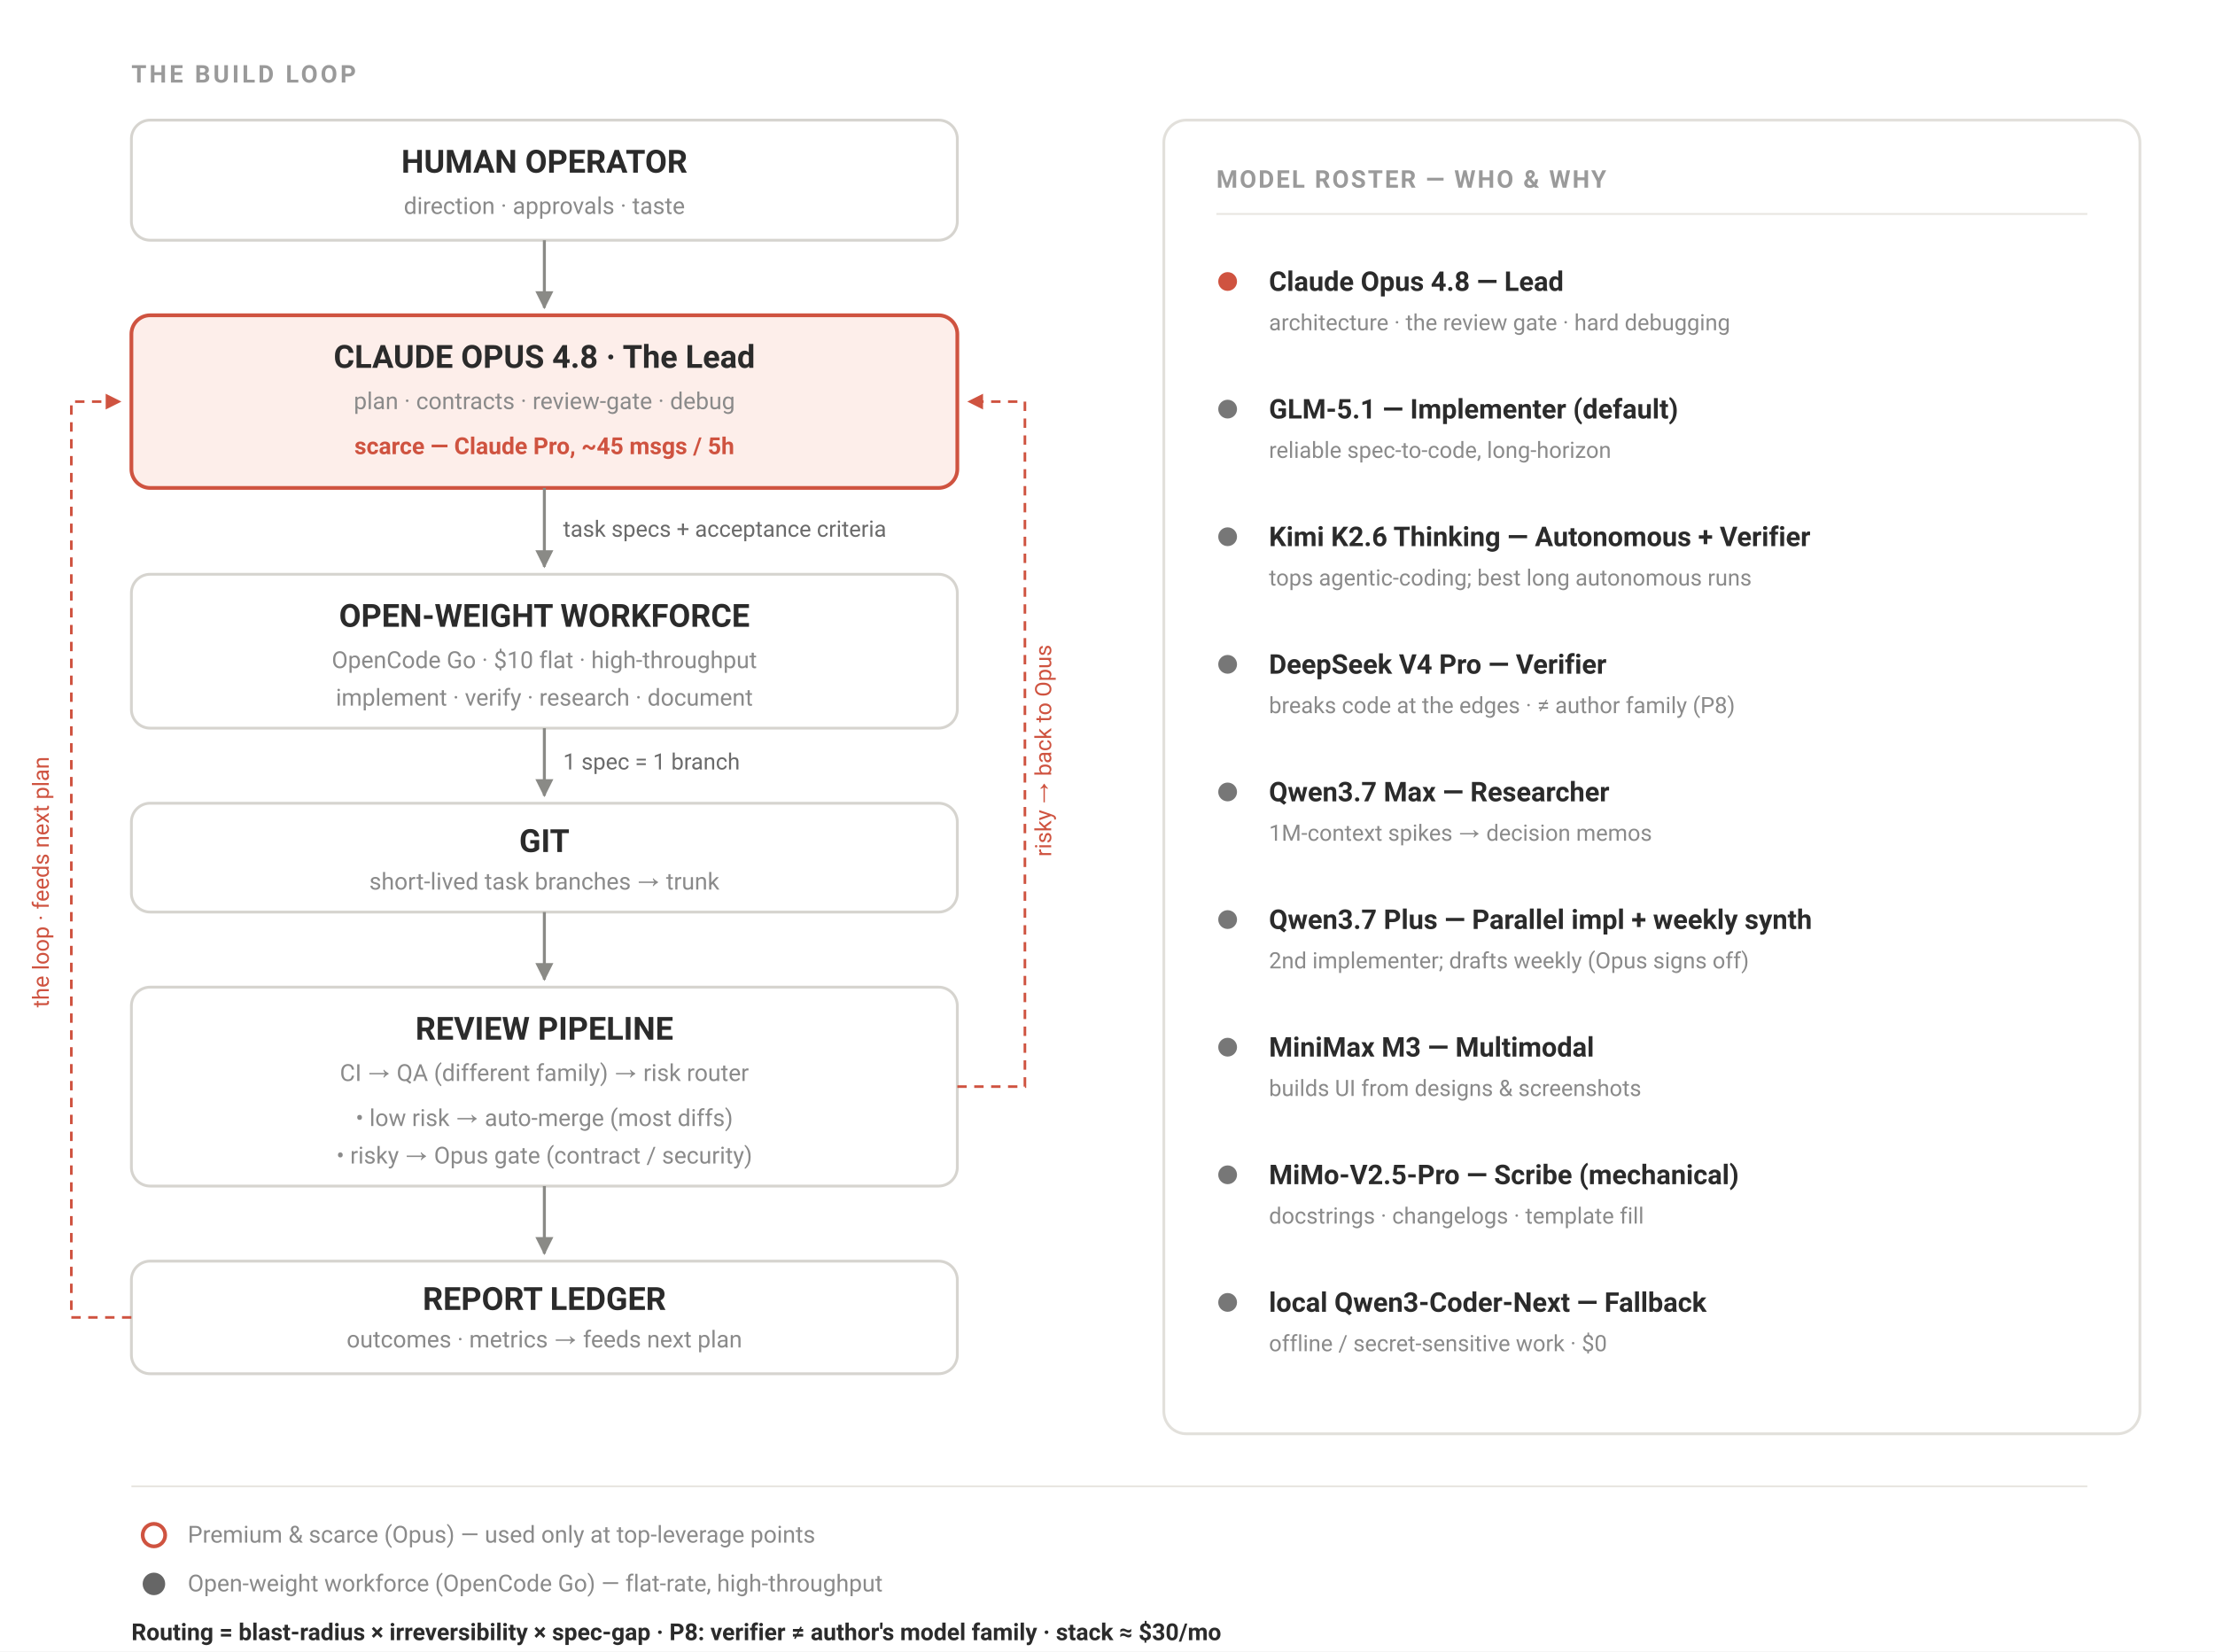
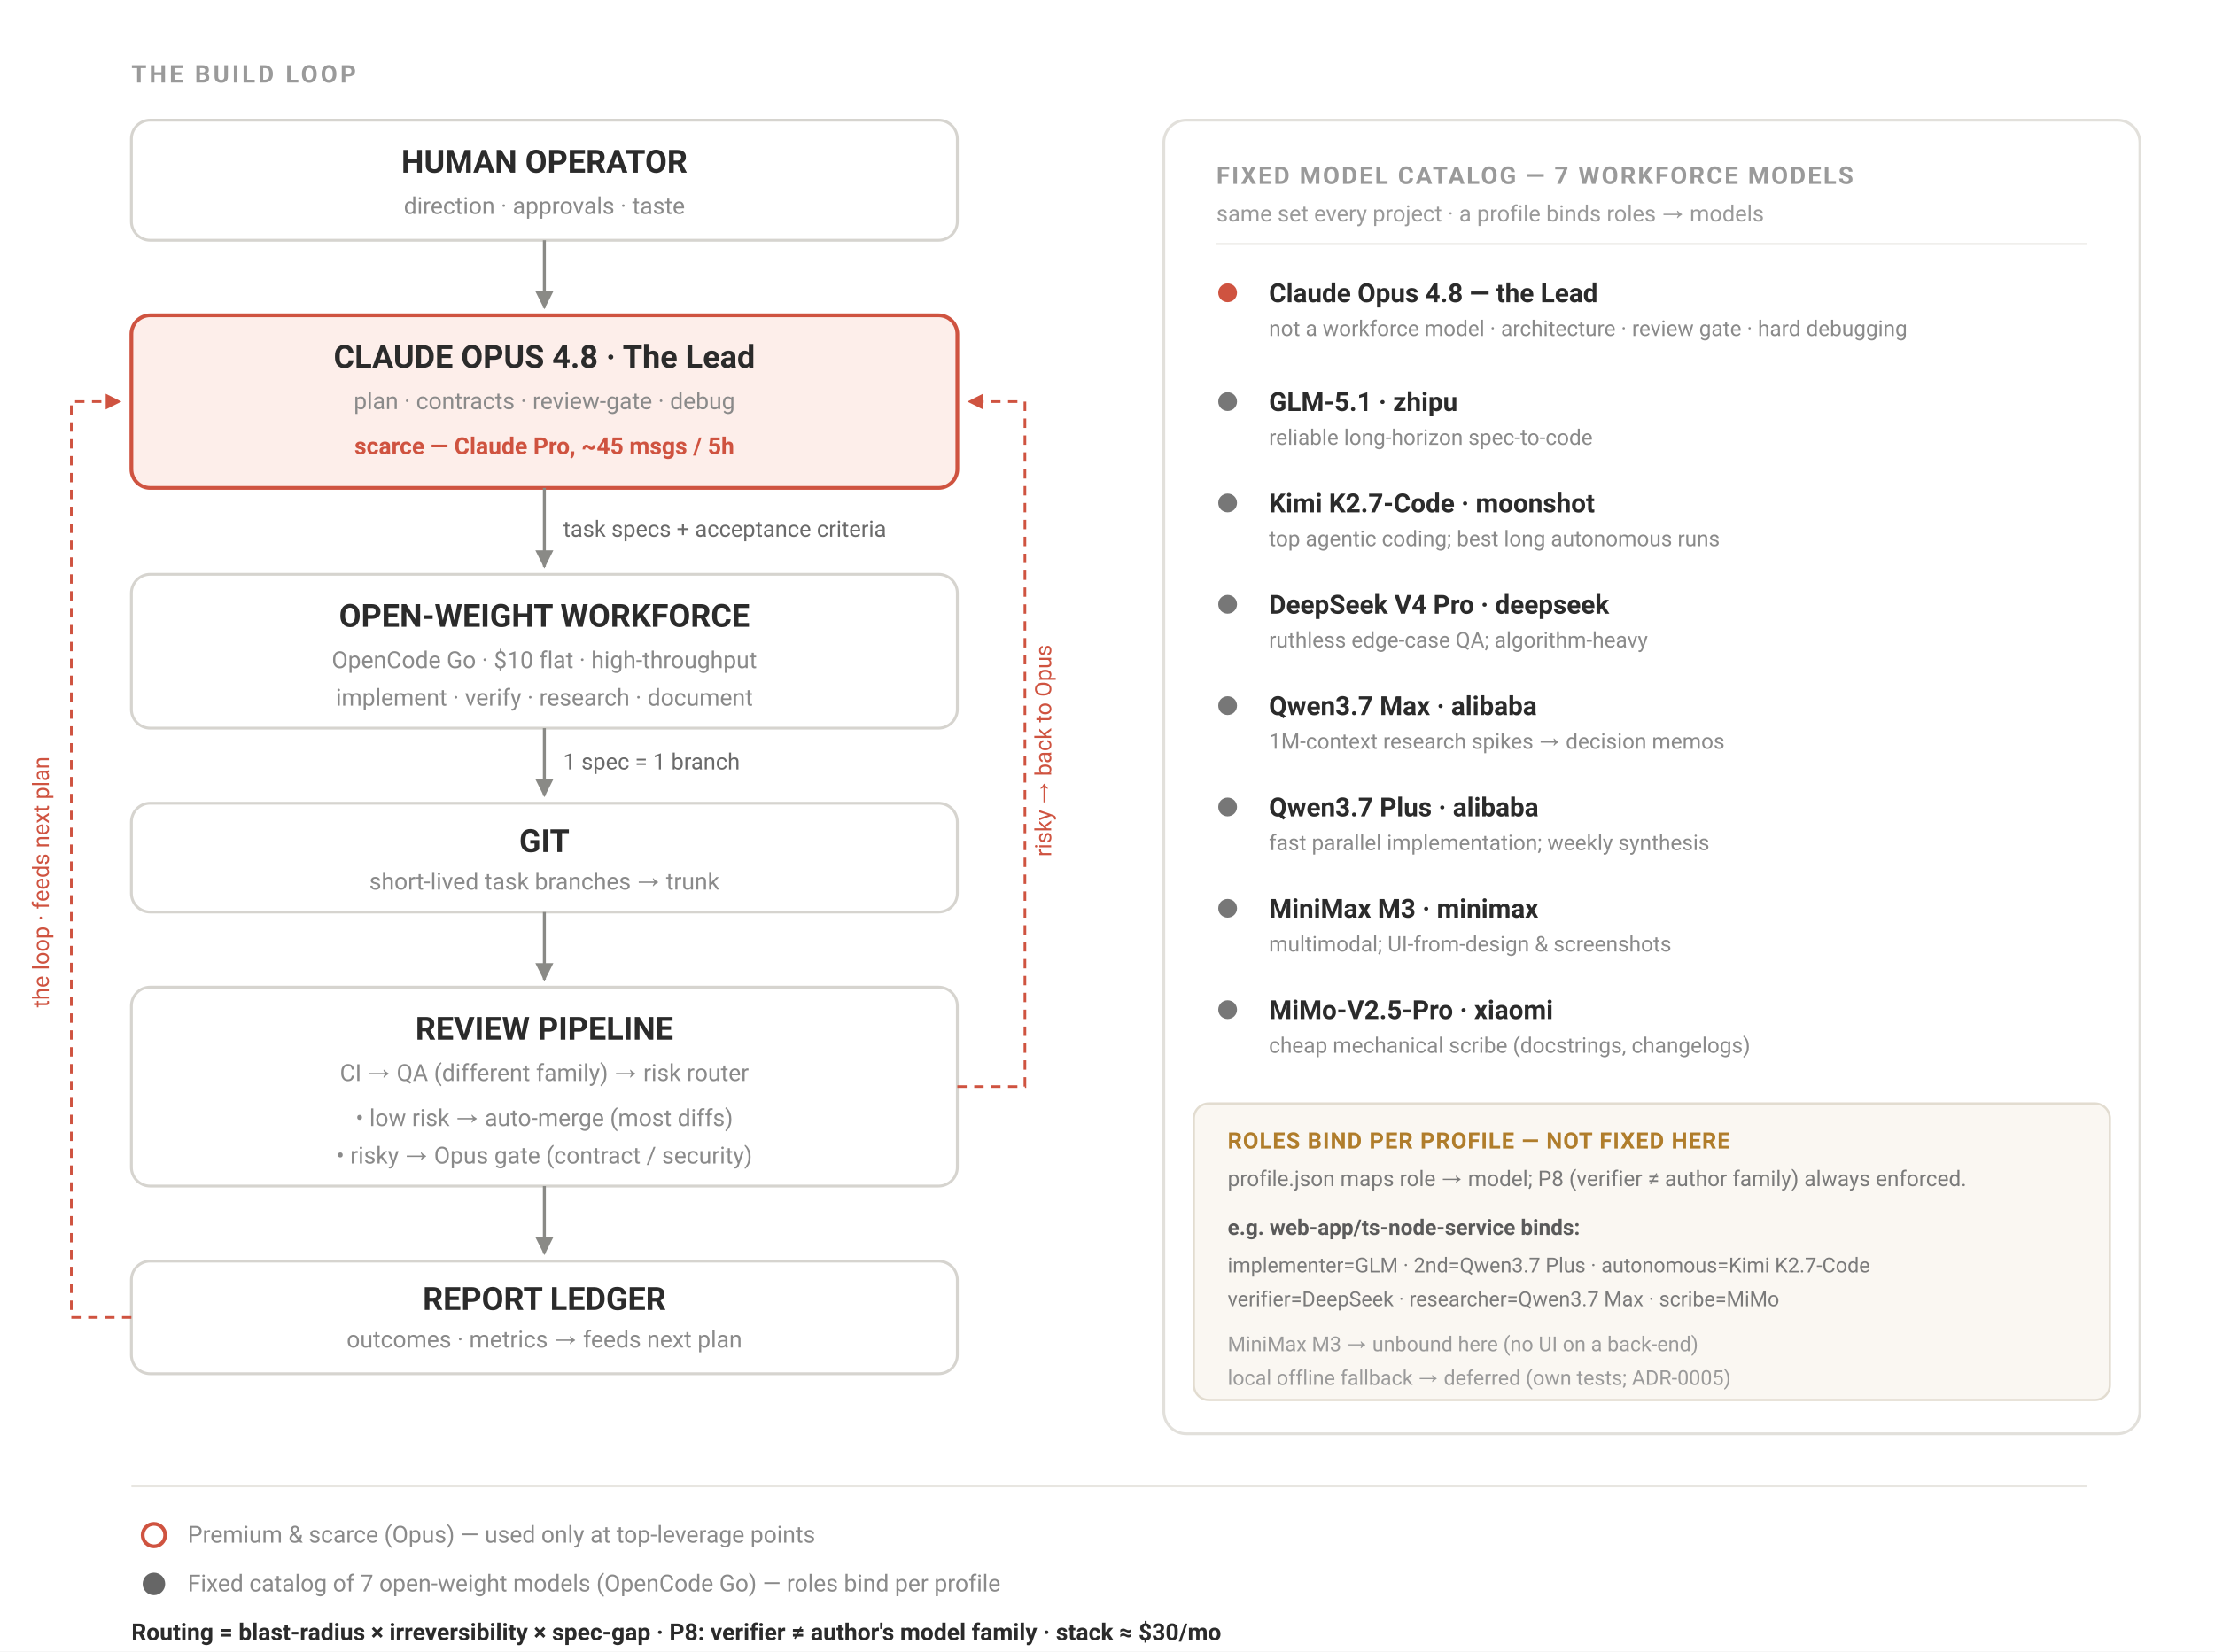
<svg xmlns="http://www.w3.org/2000/svg" viewBox="0 0 1180 880" font-family="-apple-system, Segoe UI, Roboto, Helvetica, Arial, sans-serif">
  <rect width="1180" height="880" fill="#ffffff" />
  <defs>
    <marker id="a" markerWidth="9" markerHeight="9" refX="5.5" refY="3" orient="auto">
      <path d="M0,0 L6,3 L0,6 Z" fill="#8a8a86" />
    </marker>
    <marker id="r" markerWidth="9" markerHeight="9" refX="5.5" refY="3" orient="auto">
      <path d="M0,0 L6,3 L0,6 Z" fill="#cf5340" />
    </marker>
  </defs>
  <text x="70" y="44" font-size="13" font-weight="700" letter-spacing="1.5" fill="#9a9a9a">THE BUILD LOOP</text>
  <rect x="70" y="64" width="440" height="64" rx="10" fill="#fff" stroke="#d6d4cf" stroke-width="1.5" />
  <text x="290" y="92" text-anchor="middle" font-size="17" font-weight="700" fill="#2b2b2b">HUMAN OPERATOR</text>
  <text x="290" y="114" text-anchor="middle" font-size="12.5" fill="#8a8a8a">direction · approvals · taste</text>
  <path d="M290,128 L290,164" fill="none" stroke="#8a8a86" stroke-width="1.6" marker-end="url(#a)" />
  <rect x="70" y="168" width="440" height="92" rx="10" fill="#fdeeea" stroke="#cf5340" stroke-width="2" />
  <text x="290" y="196" text-anchor="middle" font-size="17" font-weight="700" fill="#2b2b2b">CLAUDE OPUS 4.8 · The Lead</text>
  <text x="290" y="218" text-anchor="middle" font-size="12.5" fill="#8a8a8a">plan · contracts · review-gate · debug</text>
  <text x="290" y="242" text-anchor="middle" font-size="12.5" font-weight="600" fill="#cf5340">scarce — Claude Pro, ~45 msgs / 5h</text>
  <path d="M290,260 L290,302" fill="none" stroke="#8a8a86" stroke-width="1.6" marker-end="url(#a)" />
  <text x="300" y="286" font-size="12" fill="#6a6a6a">task specs + acceptance criteria</text>
  <rect x="70" y="306" width="440" height="82" rx="10" fill="#fff" stroke="#d6d4cf" stroke-width="1.5" />
  <text x="290" y="334" text-anchor="middle" font-size="17" font-weight="700" fill="#2b2b2b">OPEN-WEIGHT WORKFORCE</text>
  <text x="290" y="356" text-anchor="middle" font-size="12.5" fill="#8a8a8a">OpenCode Go · $10 flat · high-throughput</text>
  <text x="290" y="376" text-anchor="middle" font-size="12.5" fill="#8a8a8a">implement · verify · research · document</text>
  <path d="M290,388 L290,424" fill="none" stroke="#8a8a86" stroke-width="1.6" marker-end="url(#a)" />
  <text x="300" y="410" font-size="12" fill="#6a6a6a">1 spec = 1 branch</text>
  <rect x="70" y="428" width="440" height="58" rx="10" fill="#fff" stroke="#d6d4cf" stroke-width="1.5" />
  <text x="290" y="454" text-anchor="middle" font-size="17" font-weight="700" fill="#2b2b2b">GIT</text>
  <text x="290" y="474" text-anchor="middle" font-size="12.5" fill="#8a8a8a">short-lived task branches → trunk</text>
  <path d="M290,486 L290,522" fill="none" stroke="#8a8a86" stroke-width="1.6" marker-end="url(#a)" />
  <rect x="70" y="526" width="440" height="106" rx="10" fill="#fff" stroke="#d6d4cf" stroke-width="1.5" />
  <text x="290" y="554" text-anchor="middle" font-size="17" font-weight="700" fill="#2b2b2b">REVIEW PIPELINE</text>
  <text x="290" y="576" text-anchor="middle" font-size="12.5" fill="#8a8a8a">CI → QA (different family) → risk router</text>
  <text x="290" y="600" text-anchor="middle" font-size="12.5" fill="#8a8a8a">• low risk → auto-merge (most diffs)</text>
  <text x="290" y="620" text-anchor="middle" font-size="12.5" fill="#8a8a8a">• risky → Opus gate (contract / security)</text>
  <path d="M290,632 L290,668" fill="none" stroke="#8a8a86" stroke-width="1.6" marker-end="url(#a)" />
  <rect x="70" y="672" width="440" height="60" rx="10" fill="#fff" stroke="#d6d4cf" stroke-width="1.5" />
  <text x="290" y="698" text-anchor="middle" font-size="17" font-weight="700" fill="#2b2b2b">REPORT LEDGER</text>
  <text x="290" y="718" text-anchor="middle" font-size="12.5" fill="#8a8a8a">outcomes · metrics → feeds next plan</text>
  <path d="M70,702 L38,702 L38,214 L64,214" fill="none" stroke="#cf5340" stroke-width="1.4" stroke-dasharray="5 4" marker-end="url(#r)" />
  <text x="26" y="470" font-size="12" fill="#cf5340" text-anchor="middle" transform="rotate(-90 26 470)">the loop · feeds next plan</text>
  <path d="M510,579 L546,579 L546,214 L516,214" fill="none" stroke="#cf5340" stroke-width="1.4" stroke-dasharray="5 4" marker-end="url(#r)" />
  <text x="560" y="400" font-size="12" fill="#cf5340" text-anchor="middle" transform="rotate(-90 560 400)">risky → back to Opus</text>
  <rect x="620" y="64" width="520" height="700" rx="12" fill="#fff" stroke="#e2e0db" stroke-width="1.5" />
-   <text x="648" y="100" font-size="13" font-weight="700" letter-spacing="1" fill="#9a9a9a">MODEL ROSTER — WHO &amp; WHY</text>
-   <line x1="648" y1="114" x2="1112" y2="114" stroke="#e8e6e1" stroke-width="1" />
-   <circle cx="654" cy="150" r="5" fill="#cf5340" />
-   <text x="676" y="155" font-size="14.5" font-weight="700" fill="#2b2b2b">Claude Opus 4.8 — Lead</text>
-   <text x="676" y="176" font-size="12" fill="#8a8a8a">architecture · the review gate · hard debugging</text>
-   <circle cx="654" cy="218" r="5" fill="#777" />
-   <text x="676" y="223" font-size="14.5" font-weight="700" fill="#2b2b2b">GLM-5.1 — Implementer (default)</text>
-   <text x="676" y="244" font-size="12" fill="#8a8a8a">reliable spec-to-code, long-horizon</text>
-   <circle cx="654" cy="286" r="5" fill="#777" />
-   <text x="676" y="291" font-size="14.5" font-weight="700" fill="#2b2b2b">Kimi K2.6 Thinking — Autonomous + Verifier</text>
-   <text x="676" y="312" font-size="12" fill="#8a8a8a">tops agentic-coding; best long autonomous runs</text>
-   <circle cx="654" cy="354" r="5" fill="#777" />
-   <text x="676" y="359" font-size="14.5" font-weight="700" fill="#2b2b2b">DeepSeek V4 Pro — Verifier</text>
-   <text x="676" y="380" font-size="12" fill="#8a8a8a">breaks code at the edges · ≠ author family (P8)</text>
-   <circle cx="654" cy="422" r="5" fill="#777" />
-   <text x="676" y="427" font-size="14.5" font-weight="700" fill="#2b2b2b">Qwen3.7 Max — Researcher</text>
-   <text x="676" y="448" font-size="12" fill="#8a8a8a">1M-context spikes → decision memos</text>
-   <circle cx="654" cy="490" r="5" fill="#777" />
-   <text x="676" y="495" font-size="14.5" font-weight="700" fill="#2b2b2b">Qwen3.7 Plus — Parallel impl + weekly synth</text>
-   <text x="676" y="516" font-size="12" fill="#8a8a8a">2nd implementer; drafts weekly (Opus signs off)</text>
-   <circle cx="654" cy="558" r="5" fill="#777" />
-   <text x="676" y="563" font-size="14.5" font-weight="700" fill="#2b2b2b">MiniMax M3 — Multimodal</text>
-   <text x="676" y="584" font-size="12" fill="#8a8a8a">builds UI from designs &amp; screenshots</text>
-   <circle cx="654" cy="626" r="5" fill="#777" />
-   <text x="676" y="631" font-size="14.5" font-weight="700" fill="#2b2b2b">MiMo-V2.5-Pro — Scribe (mechanical)</text>
-   <text x="676" y="652" font-size="12" fill="#8a8a8a">docstrings · changelogs · template fill</text>
-   <circle cx="654" cy="694" r="5" fill="#777" />
-   <text x="676" y="699" font-size="14.5" font-weight="700" fill="#2b2b2b">local Qwen3-Coder-Next — Fallback</text>
-   <text x="676" y="720" font-size="12" fill="#8a8a8a">offline / secret-sensitive work · $0</text>
+   <text x="648" y="98" font-size="13" font-weight="700" letter-spacing="1" fill="#9a9a9a">FIXED MODEL CATALOG — 7 WORKFORCE MODELS</text>
+   <text x="648" y="118" font-size="12" fill="#9a9a9a">same set every project · a profile binds roles → models</text>
+   <line x1="648" y1="130" x2="1112" y2="130" stroke="#e8e6e1" stroke-width="1" />
+   <circle cx="654" cy="156" r="5" fill="#cf5340" />
+   <text x="676" y="161" font-size="14" font-weight="700" fill="#2b2b2b">Claude Opus 4.8 — the Lead</text>
+   <text x="676" y="179" font-size="11.5" fill="#8a8a8a">not a workforce model · architecture · review gate · hard debugging</text>
+   <circle cx="654" cy="214" r="5" fill="#777" />
+   <text x="676" y="219" font-size="14" font-weight="700" fill="#2b2b2b">GLM-5.1  ·  zhipu</text>
+   <text x="676" y="237" font-size="11.5" fill="#8a8a8a">reliable long-horizon spec-to-code</text>
+   <circle cx="654" cy="268" r="5" fill="#777" />
+   <text x="676" y="273" font-size="14" font-weight="700" fill="#2b2b2b">Kimi K2.7-Code  ·  moonshot</text>
+   <text x="676" y="291" font-size="11.5" fill="#8a8a8a">top agentic coding; best long autonomous runs</text>
+   <circle cx="654" cy="322" r="5" fill="#777" />
+   <text x="676" y="327" font-size="14" font-weight="700" fill="#2b2b2b">DeepSeek V4 Pro  ·  deepseek</text>
+   <text x="676" y="345" font-size="11.5" fill="#8a8a8a">ruthless edge-case QA; algorithm-heavy</text>
+   <circle cx="654" cy="376" r="5" fill="#777" />
+   <text x="676" y="381" font-size="14" font-weight="700" fill="#2b2b2b">Qwen3.7 Max  ·  alibaba</text>
+   <text x="676" y="399" font-size="11.5" fill="#8a8a8a">1M-context research spikes → decision memos</text>
+   <circle cx="654" cy="430" r="5" fill="#777" />
+   <text x="676" y="435" font-size="14" font-weight="700" fill="#2b2b2b">Qwen3.7 Plus  ·  alibaba</text>
+   <text x="676" y="453" font-size="11.5" fill="#8a8a8a">fast parallel implementation; weekly synthesis</text>
+   <circle cx="654" cy="484" r="5" fill="#777" />
+   <text x="676" y="489" font-size="14" font-weight="700" fill="#2b2b2b">MiniMax M3  ·  minimax</text>
+   <text x="676" y="507" font-size="11.5" fill="#8a8a8a">multimodal; UI-from-design &amp; screenshots</text>
+   <circle cx="654" cy="538" r="5" fill="#777" />
+   <text x="676" y="543" font-size="14" font-weight="700" fill="#2b2b2b">MiMo-V2.5-Pro  ·  xiaomi</text>
+   <text x="676" y="561" font-size="11.5" fill="#8a8a8a">cheap mechanical scribe (docstrings, changelogs)</text>
+   <rect x="636" y="588" width="488" height="158" rx="8" fill="#faf7f2" stroke="#e2dcd0" stroke-width="1.2" />
+   <text x="654" y="612" font-size="12" font-weight="700" letter-spacing="0.5" fill="#b07d2b">ROLES BIND PER PROFILE — NOT FIXED HERE</text>
+   <text x="654" y="632" font-size="11.5" fill="#7a7a7a">profile.json maps role → model; P8 (verifier ≠ author family) always enforced.</text>
+   <text x="654" y="658" font-size="11.5" font-weight="700" fill="#5a5a5a">e.g. web-app/ts-node-service binds:</text>
+   <text x="654" y="678" font-size="11" fill="#7a7a7a">implementer=GLM · 2nd=Qwen3.7 Plus · autonomous=Kimi K2.7-Code</text>
+   <text x="654" y="696" font-size="11" fill="#7a7a7a">verifier=DeepSeek · researcher=Qwen3.7 Max · scribe=MiMo</text>
+   <text x="654" y="720" font-size="11" fill="#9a9a9a">MiniMax M3 → unbound here (no UI on a back-end)</text>
+   <text x="654" y="738" font-size="11" fill="#9a9a9a">local offline fallback → deferred (own tests; ADR-0005)</text>
  <line x1="70" y1="792" x2="1112" y2="792" stroke="#e8e6e1" stroke-width="1" />
  <circle cx="82" cy="818" r="6" fill="none" stroke="#cf5340" stroke-width="2" />
  <text x="100" y="822" font-size="12.5" fill="#8a8a8a">Premium &amp; scarce (Opus) — used only at top-leverage points</text>
  <circle cx="82" cy="844" r="6" fill="#666" />
-   <text x="100" y="848" font-size="12.5" fill="#8a8a8a">Open-weight workforce (OpenCode Go) — flat-rate, high-throughput</text>
+   <text x="100" y="848" font-size="12.5" fill="#8a8a8a">Fixed catalog of 7 open-weight models (OpenCode Go) — roles bind per profile</text>
  <text x="70" y="874" font-size="12.5" font-weight="700" fill="#2b2b2b">Routing = blast-radius × irreversibility × spec-gap · P8: verifier ≠ author's model family · stack ≈ $30/mo</text>
</svg>
